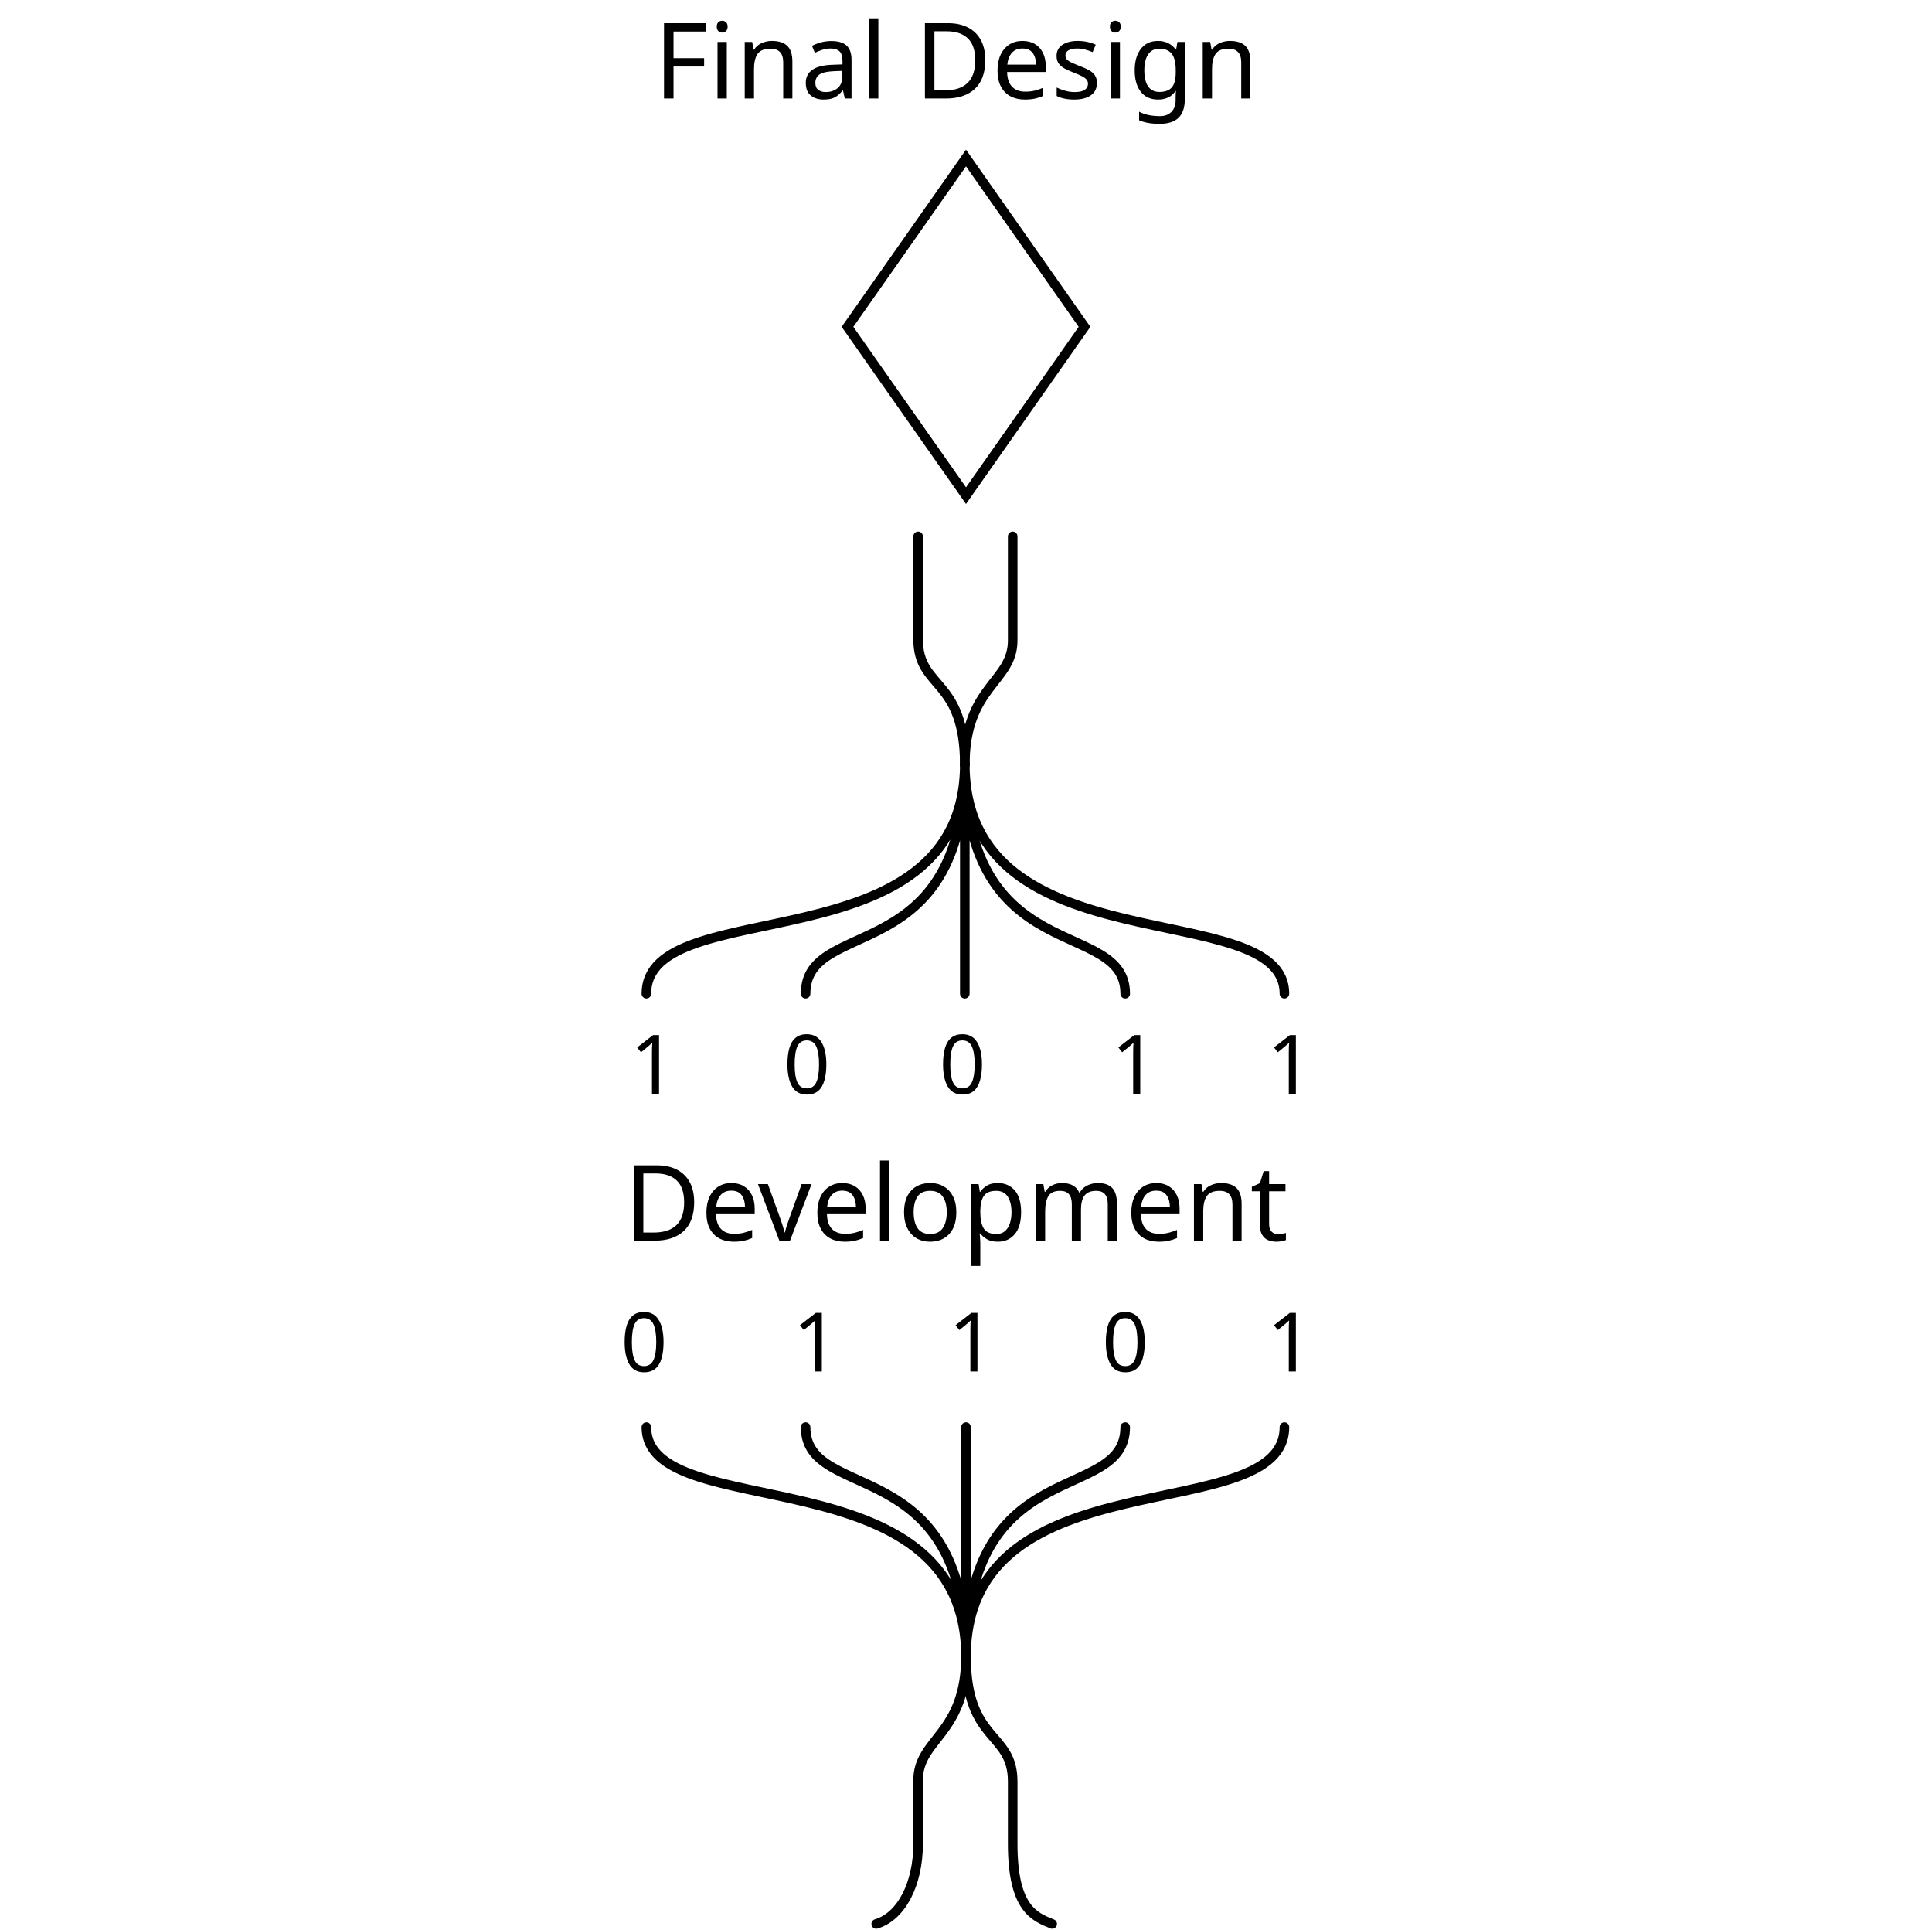
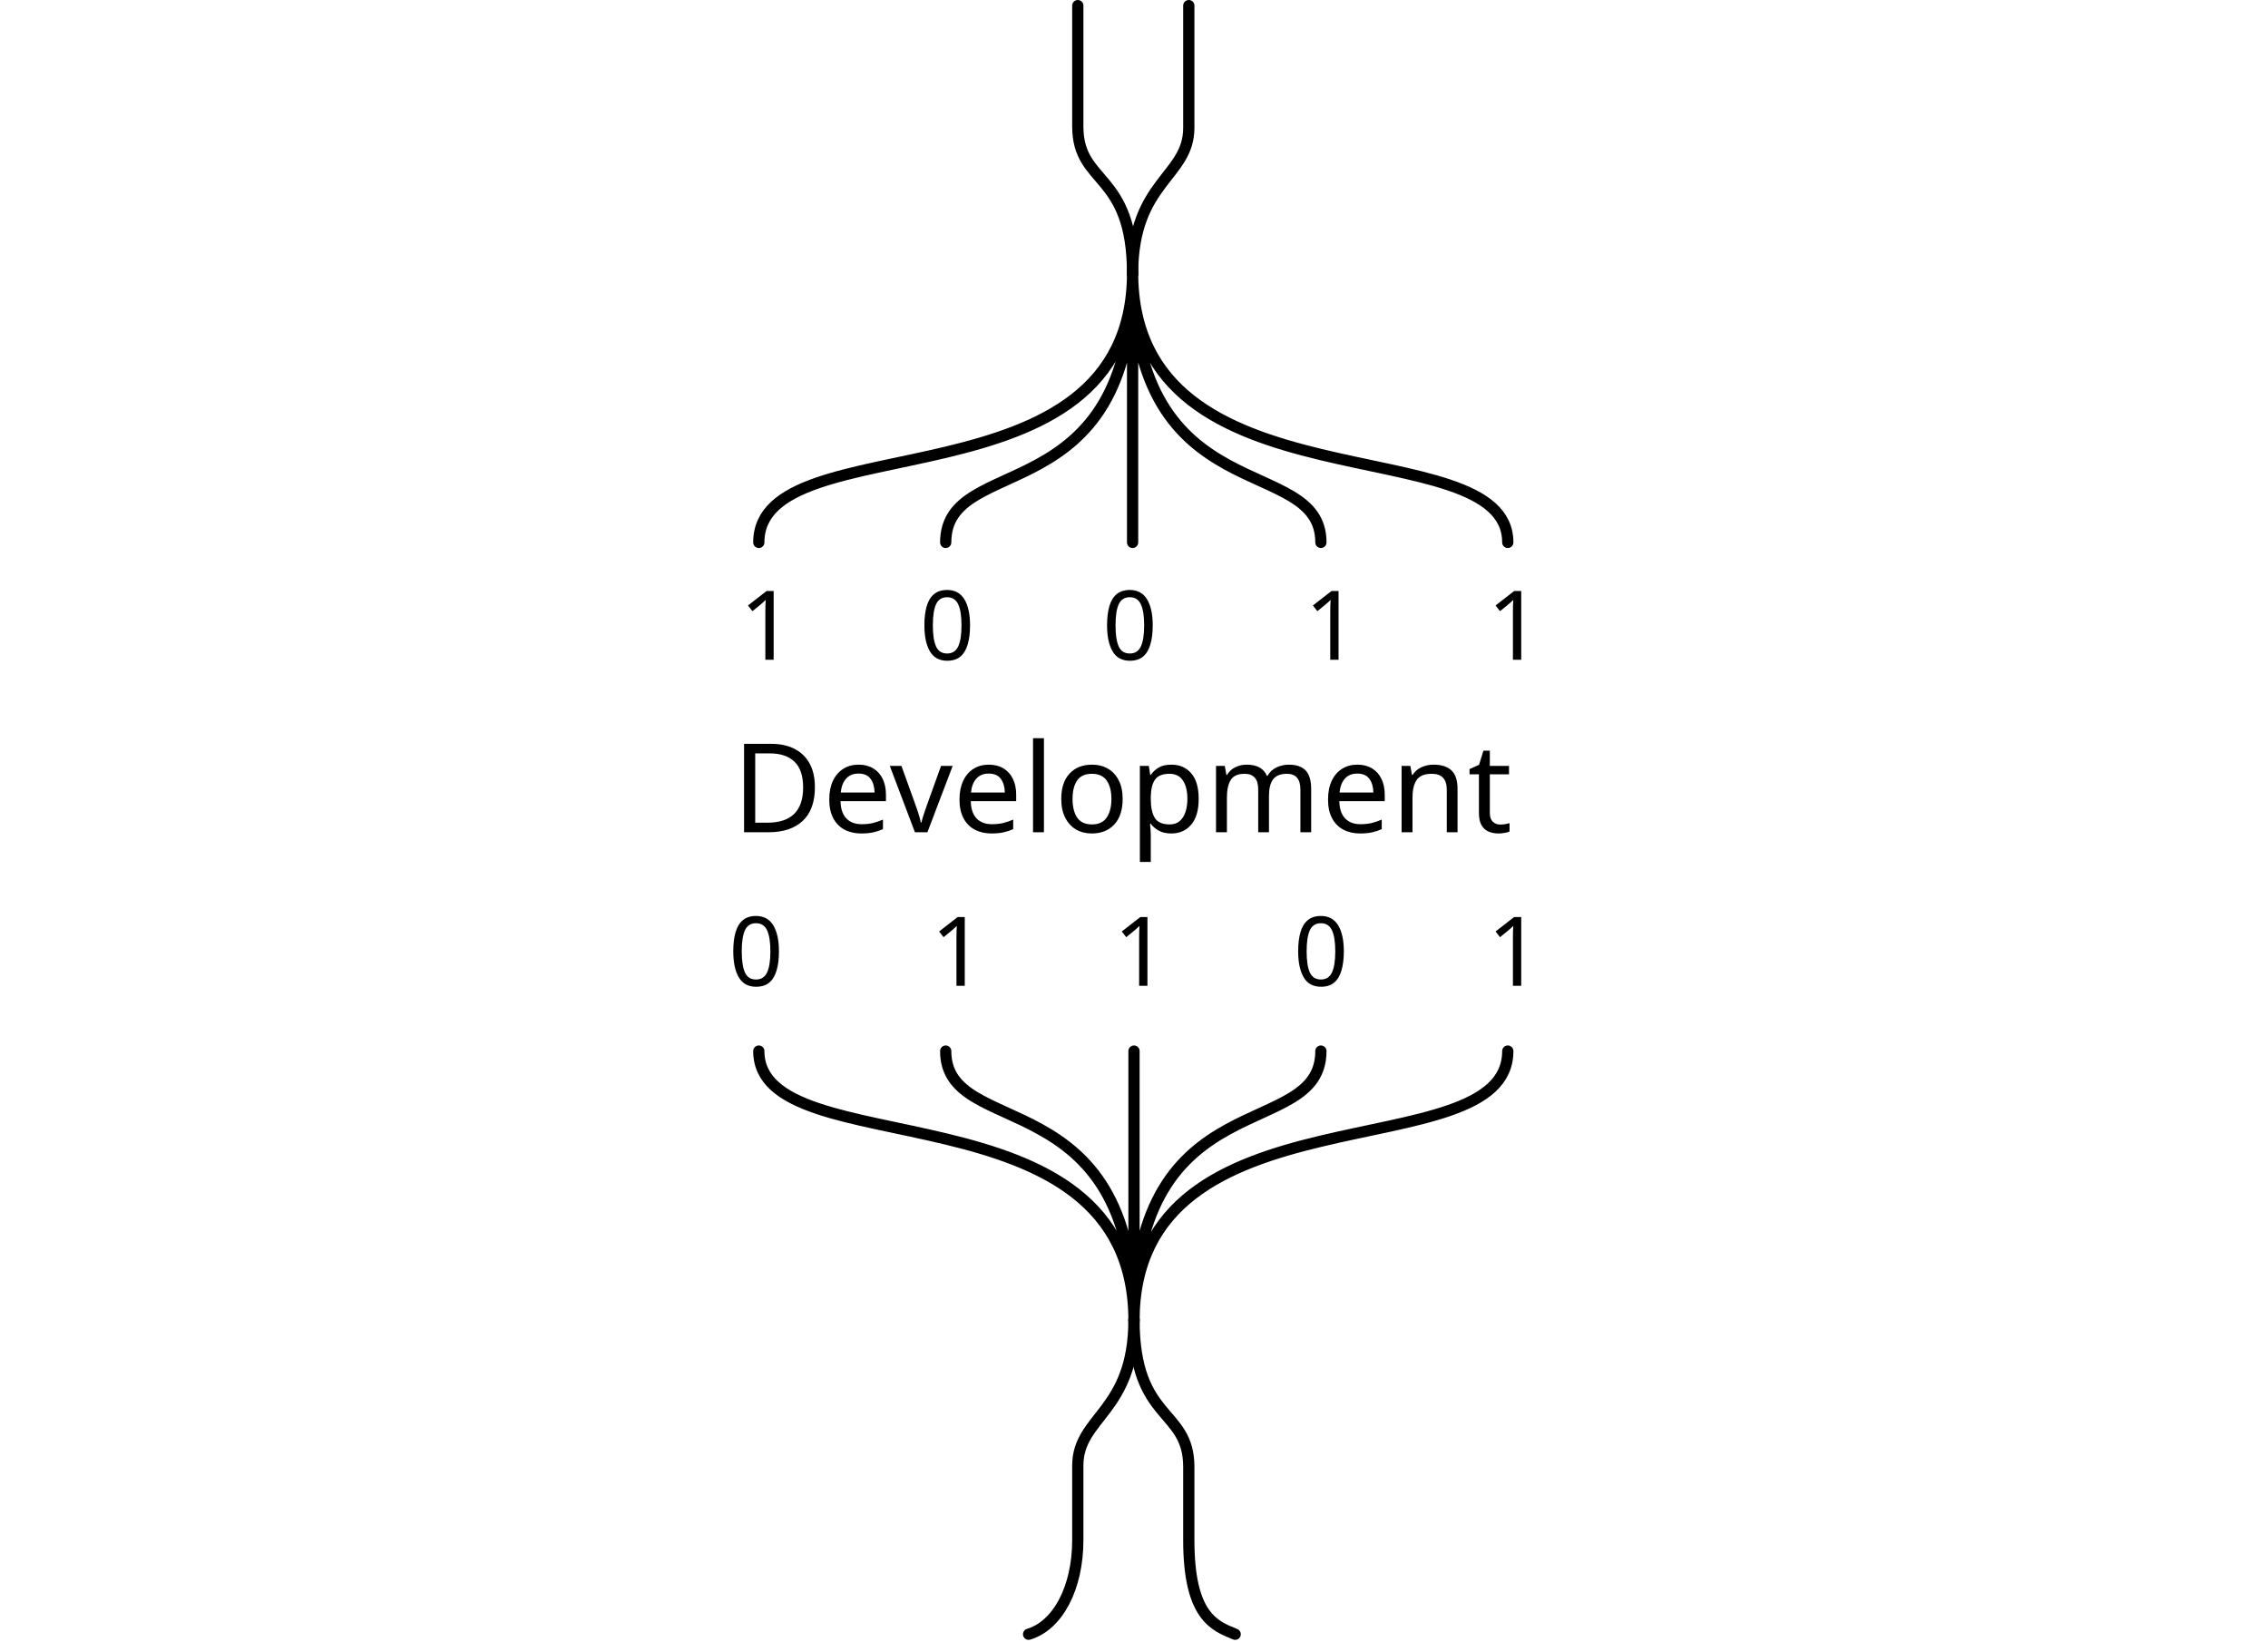
- <svg xmlns="http://www.w3.org/2000/svg" width="807" height="806" viewBox="0 0 807 806" fill="none">
-   <g id="Frame 20">
+ <svg xmlns="http://www.w3.org/2000/svg" width="807" height="584" viewBox="0 0 807 584" fill="none">
+   <g id="Frame 27">
    <g id="developmentGroup">
-       <path id="start2A" d="M403.5 691.5C403.5 724.5 383.5 726 383.5 743.5C383.5 761 383.5 770 383.5 770C383.5 787 376.394 800.406 366 803.5" stroke="black" stroke-width="4" stroke-linecap="round" />
-       <path id="start2B" d="M403.5 691.5C403.5 728 422.999 723 423 744C423 765 423 770 423 770C423 797 432 800.5 439.5 803.5" stroke="black" stroke-width="4" stroke-linecap="round" />
-       <path id="tails2" d="M403.5 692L403.5 596M403.5 692C403.5 606 470 628.5 470 596M403.5 692C403.5 606.5 536.5 639 536.5 596M403.5 692C403.5 606 336.5 628 336.5 596M403.5 692C403.5 606 270 637.5 270 596" stroke="black" stroke-width="4" stroke-linecap="round" />
+       <path id="start2A" d="M403.5 469.5C403.5 502.5 383.5 504 383.5 521.5C383.5 539 383.5 548 383.5 548C383.5 565 376.394 578.406 366 581.5" stroke="black" stroke-width="4" stroke-linecap="round" />
+       <path id="start2B" d="M403.5 469.5C403.5 506 422.999 501 423 522C423 543 423 548 423 548C423 575 432 578.5 439.5 581.5" stroke="black" stroke-width="4" stroke-linecap="round" />
+       <path id="tails2" d="M403.5 470L403.5 374M403.5 470C403.5 384 470 406.5 470 374M403.5 470C403.5 384.5 536.5 417 536.5 374M403.5 470C403.5 384 336.5 406 336.5 374M403.5 470C403.5 384 270 415.5 270 374" stroke="black" stroke-width="4" stroke-linecap="round" />
      <g id="Development">
        <g id="numbers2">
-           <text id="1" transform="translate(529 541)" fill="black" xml:space="preserve" style="white-space: pre" font-family="Work Sans" font-size="34.261" font-weight="500" letter-spacing="0em">
+           <text id="1" transform="translate(529 319)" fill="black" style="white-space: pre" font-family="Work Sans" font-size="34.261" font-weight="500" letter-spacing="0em">
            <tspan x="0.108" y="31.769">1</tspan>
          </text>
-           <text id="0" transform="translate(460 541)" fill="black" xml:space="preserve" style="white-space: pre" font-family="Work Sans" font-size="34.261" font-weight="500" letter-spacing="0em">
+           <text id="0" transform="translate(460 319)" fill="black" style="white-space: pre" font-family="Work Sans" font-size="34.261" font-weight="500" letter-spacing="0em">
            <tspan x="0.243" y="31.769">0</tspan>
          </text>
-           <text id="1_2" transform="translate(396 541)" fill="black" xml:space="preserve" style="white-space: pre" font-family="Work Sans" font-size="34.261" font-weight="500" letter-spacing="0em">
+           <text id="1_2" transform="translate(396 319)" fill="black" style="white-space: pre" font-family="Work Sans" font-size="34.261" font-weight="500" letter-spacing="0em">
            <tspan x="0.108" y="31.769">1</tspan>
          </text>
-           <text id="1_3" transform="translate(331 541)" fill="black" xml:space="preserve" style="white-space: pre" font-family="Work Sans" font-size="34.261" font-weight="500" letter-spacing="0em">
+           <text id="1_3" transform="translate(331 319)" fill="black" style="white-space: pre" font-family="Work Sans" font-size="34.261" font-weight="500" letter-spacing="0em">
            <tspan x="0.108" y="31.769">1</tspan>
          </text>
-           <text id="0_2" transform="translate(259 541)" fill="black" xml:space="preserve" style="white-space: pre" font-family="Work Sans" font-size="34.261" font-weight="500" letter-spacing="0em">
+           <text id="0_2" transform="translate(259 319)" fill="black" style="white-space: pre" font-family="Work Sans" font-size="34.261" font-weight="500" letter-spacing="0em">
            <tspan x="0.243" y="31.769">0</tspan>
          </text>
        </g>
-         <text id="Development_2" transform="translate(260 477)" fill="black" xml:space="preserve" style="white-space: pre" font-family="Work Sans" font-size="44.05" font-weight="500" letter-spacing="0em">
+         <text id="Development_2" transform="translate(260 255)" fill="black" style="white-space: pre" font-family="Work Sans" font-size="44.05" font-weight="500" letter-spacing="0em">
          <tspan x="0.487" y="41.131">Development</tspan>
        </text>
        <g id="numbers1">
-           <text id="1_4" transform="translate(263 425)" fill="black" xml:space="preserve" style="white-space: pre" font-family="Work Sans" font-size="34.261" font-weight="500" letter-spacing="0em">
+           <text id="1_4" transform="translate(263 203)" fill="black" style="white-space: pre" font-family="Work Sans" font-size="34.261" font-weight="500" letter-spacing="0em">
            <tspan x="0.108" y="31.769">1</tspan>
          </text>
-           <text id="0_3" transform="translate(327 425)" fill="black" xml:space="preserve" style="white-space: pre" font-family="Work Sans" font-size="34.261" font-weight="500" letter-spacing="0em">
+           <text id="0_3" transform="translate(327 203)" fill="black" style="white-space: pre" font-family="Work Sans" font-size="34.261" font-weight="500" letter-spacing="0em">
            <tspan x="0.243" y="31.769">0</tspan>
          </text>
-           <text id="0_4" transform="translate(392 425)" fill="black" xml:space="preserve" style="white-space: pre" font-family="Work Sans" font-size="34.261" font-weight="500" letter-spacing="0em">
+           <text id="0_4" transform="translate(392 203)" fill="black" style="white-space: pre" font-family="Work Sans" font-size="34.261" font-weight="500" letter-spacing="0em">
            <tspan x="0.243" y="31.769">0</tspan>
          </text>
-           <text id="1_5" transform="translate(464 425)" fill="black" xml:space="preserve" style="white-space: pre" font-family="Work Sans" font-size="34.261" font-weight="500" letter-spacing="0em">
+           <text id="1_5" transform="translate(464 203)" fill="black" style="white-space: pre" font-family="Work Sans" font-size="34.261" font-weight="500" letter-spacing="0em">
            <tspan x="0.108" y="31.769">1</tspan>
          </text>
-           <text id="1_6" transform="translate(529 425)" fill="black" xml:space="preserve" style="white-space: pre" font-family="Work Sans" font-size="34.261" font-weight="500" letter-spacing="0em">
+           <text id="1_6" transform="translate(529 203)" fill="black" style="white-space: pre" font-family="Work Sans" font-size="34.261" font-weight="500" letter-spacing="0em">
            <tspan x="0.108" y="31.769">1</tspan>
          </text>
        </g>
      </g>
-       <path id="startA" d="M423 224C423 224 423 250 423 267.5C423 285 403 286.5 403 319.5" stroke="black" stroke-width="4" stroke-linecap="round" />
-       <path id="startB" d="M383.5 224C383.5 224 383.5 246 383.5 267C383.501 288 403 283 403 319.5" stroke="black" stroke-width="4" stroke-linecap="round" />
-       <path id="tails" d="M403 319V415M403 319C403 405 336.5 382.5 336.5 415M403 319C403 404.5 270 372 270 415M403 319C403 405 470 383 470 415M403 319C403 405 536.5 373.5 536.5 415" stroke="black" stroke-width="4" stroke-linecap="round" />
-     </g>
-     <g id="finalDesignGroup">
-       <path id="designProduct" d="M403.5 207L354 136.5L403.5 66L453 136.5L403.5 207Z" stroke="black" stroke-width="4" />
-       <text id="Final Design" transform="translate(273)" fill="black" xml:space="preserve" style="white-space: pre" font-family="Work Sans" font-size="44.05" font-weight="500" letter-spacing="0em">
-         <tspan x="0.096" y="41.131">Final Design</tspan>
-       </text>
+       <path id="startA" d="M423 2C423 2 423 28 423 45.5C423 63 403 64.5 403 97.5" stroke="black" stroke-width="4" stroke-linecap="round" />
+       <path id="startB" d="M383.5 2C383.5 2 383.5 24 383.5 45C383.501 66 403 61 403 97.5" stroke="black" stroke-width="4" stroke-linecap="round" />
+       <path id="tails" d="M403 97V193M403 97C403 183 336.5 160.5 336.5 193M403 97C403 182.5 270 150 270 193M403 97C403 183 470 161 470 193M403 97C403 183 536.5 151.5 536.5 193" stroke="black" stroke-width="4" stroke-linecap="round" />
    </g>
  </g>
</svg>
